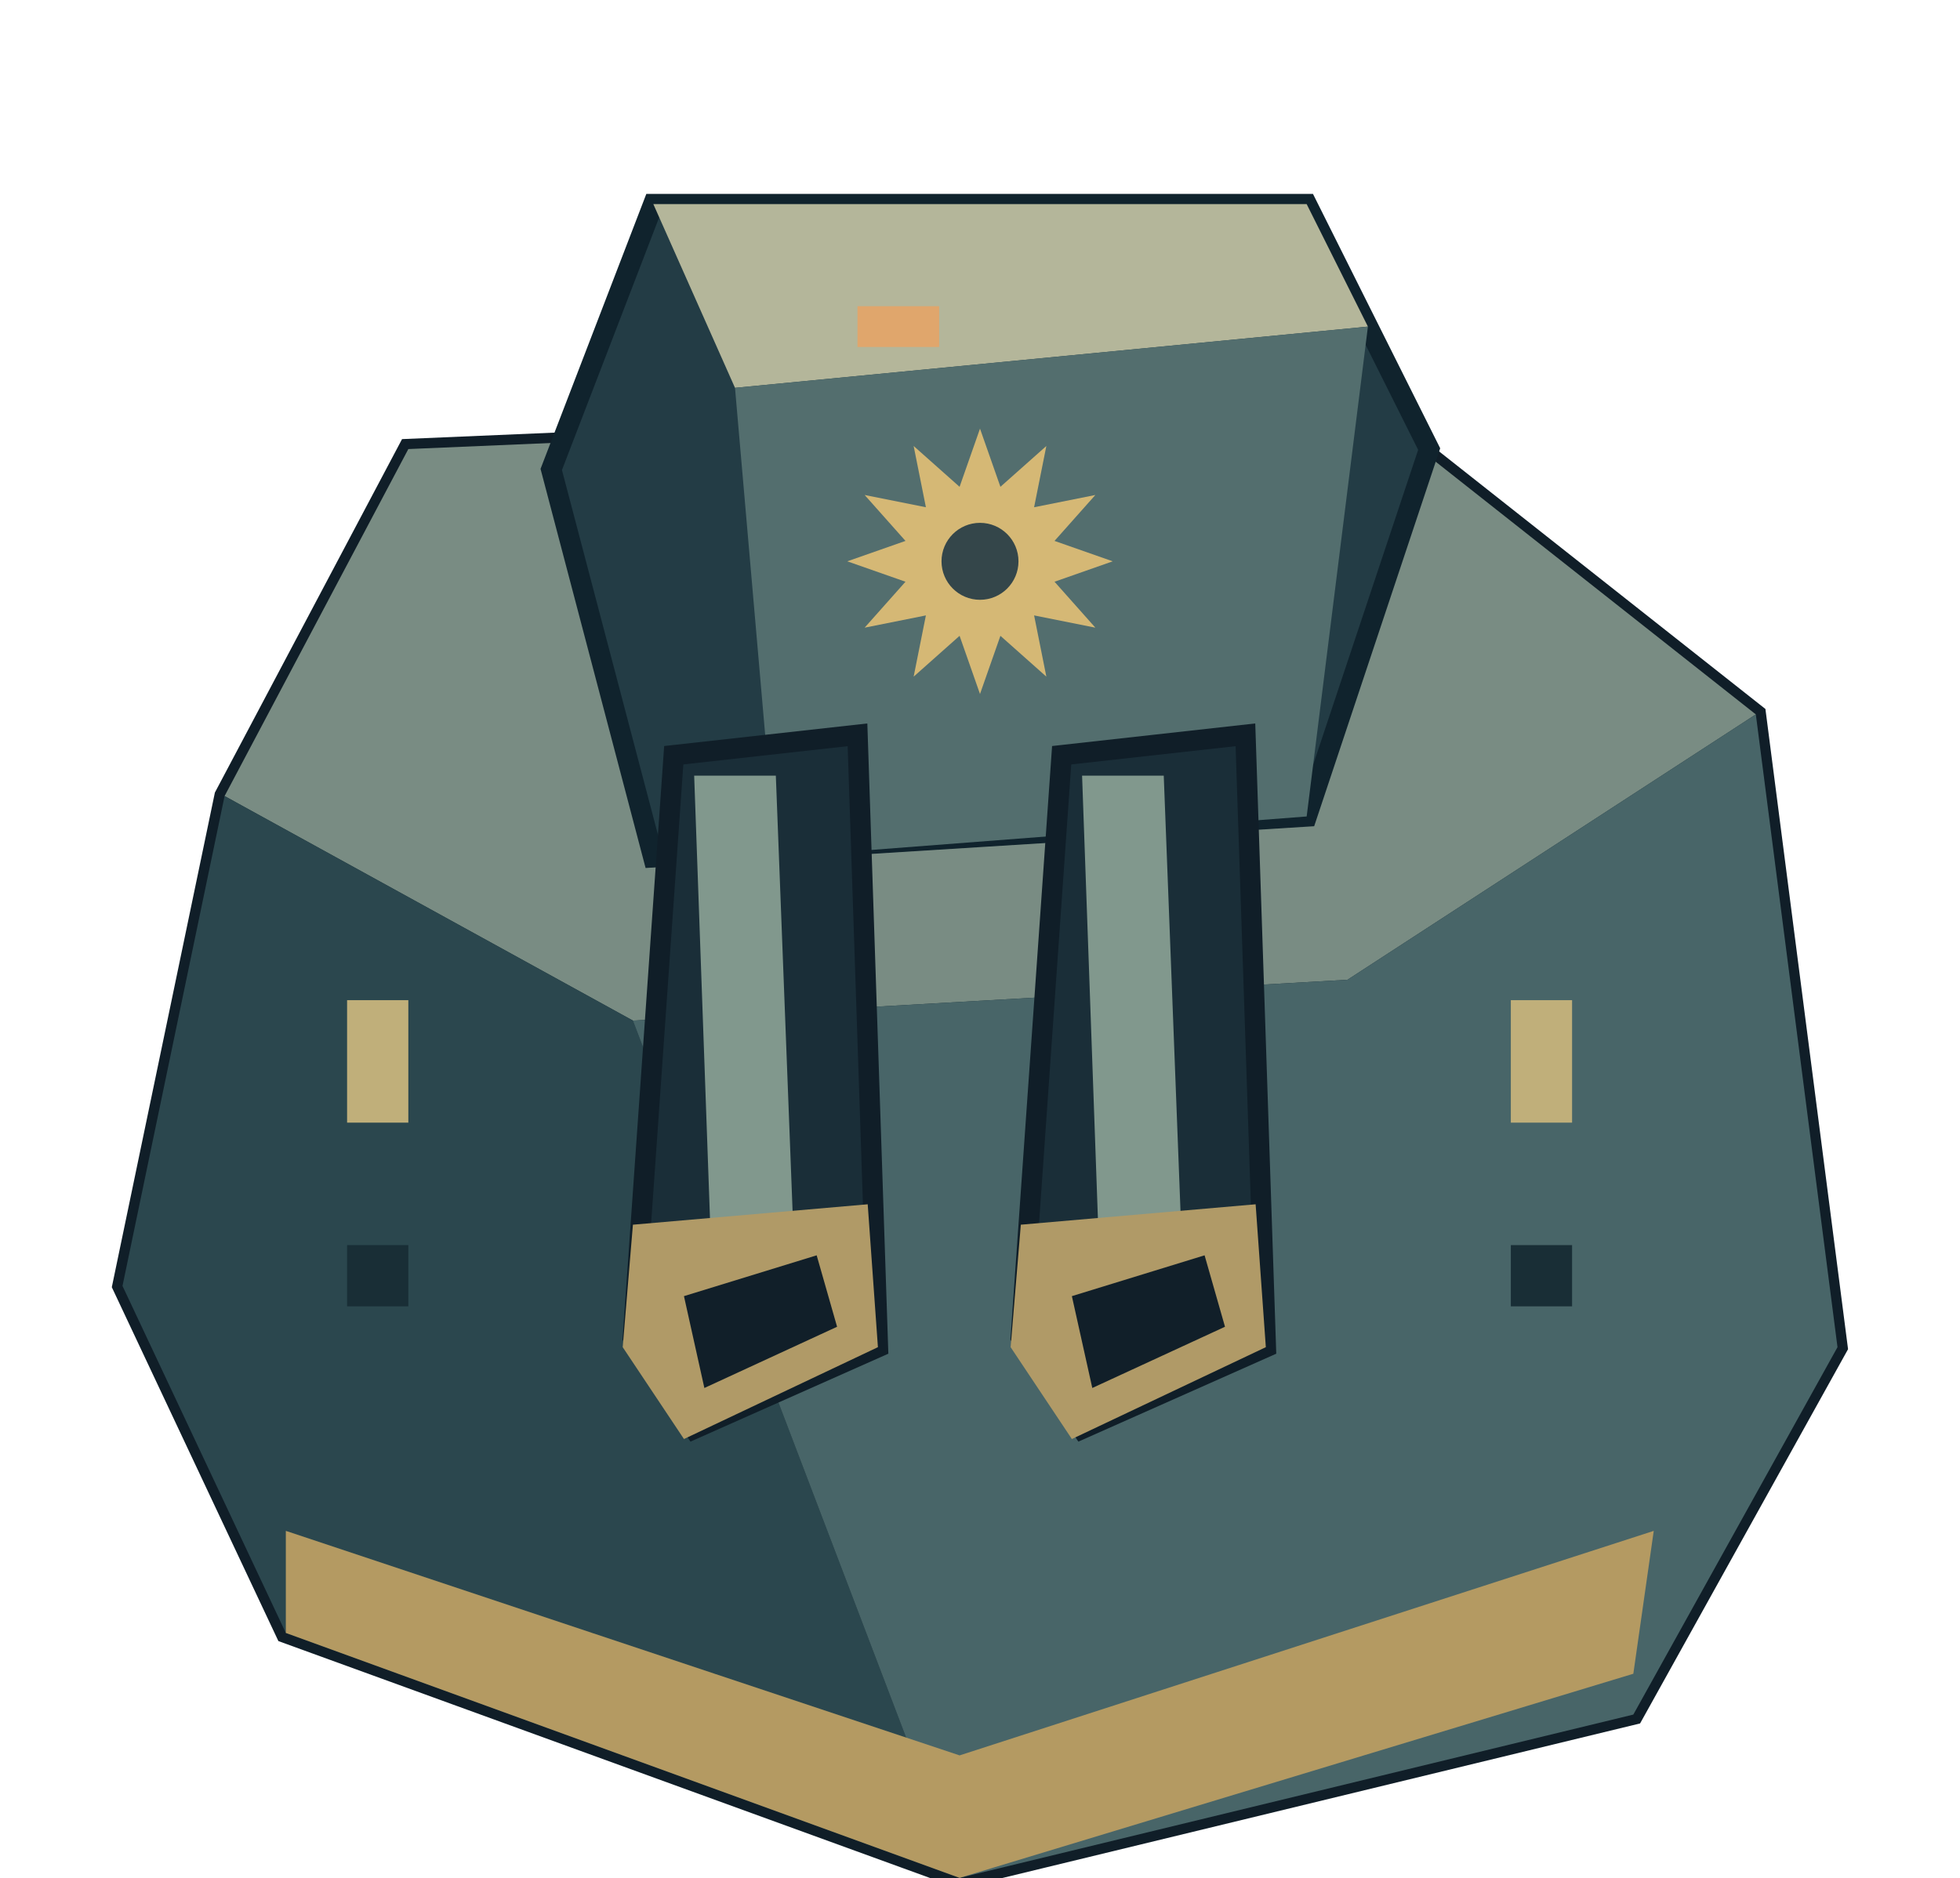
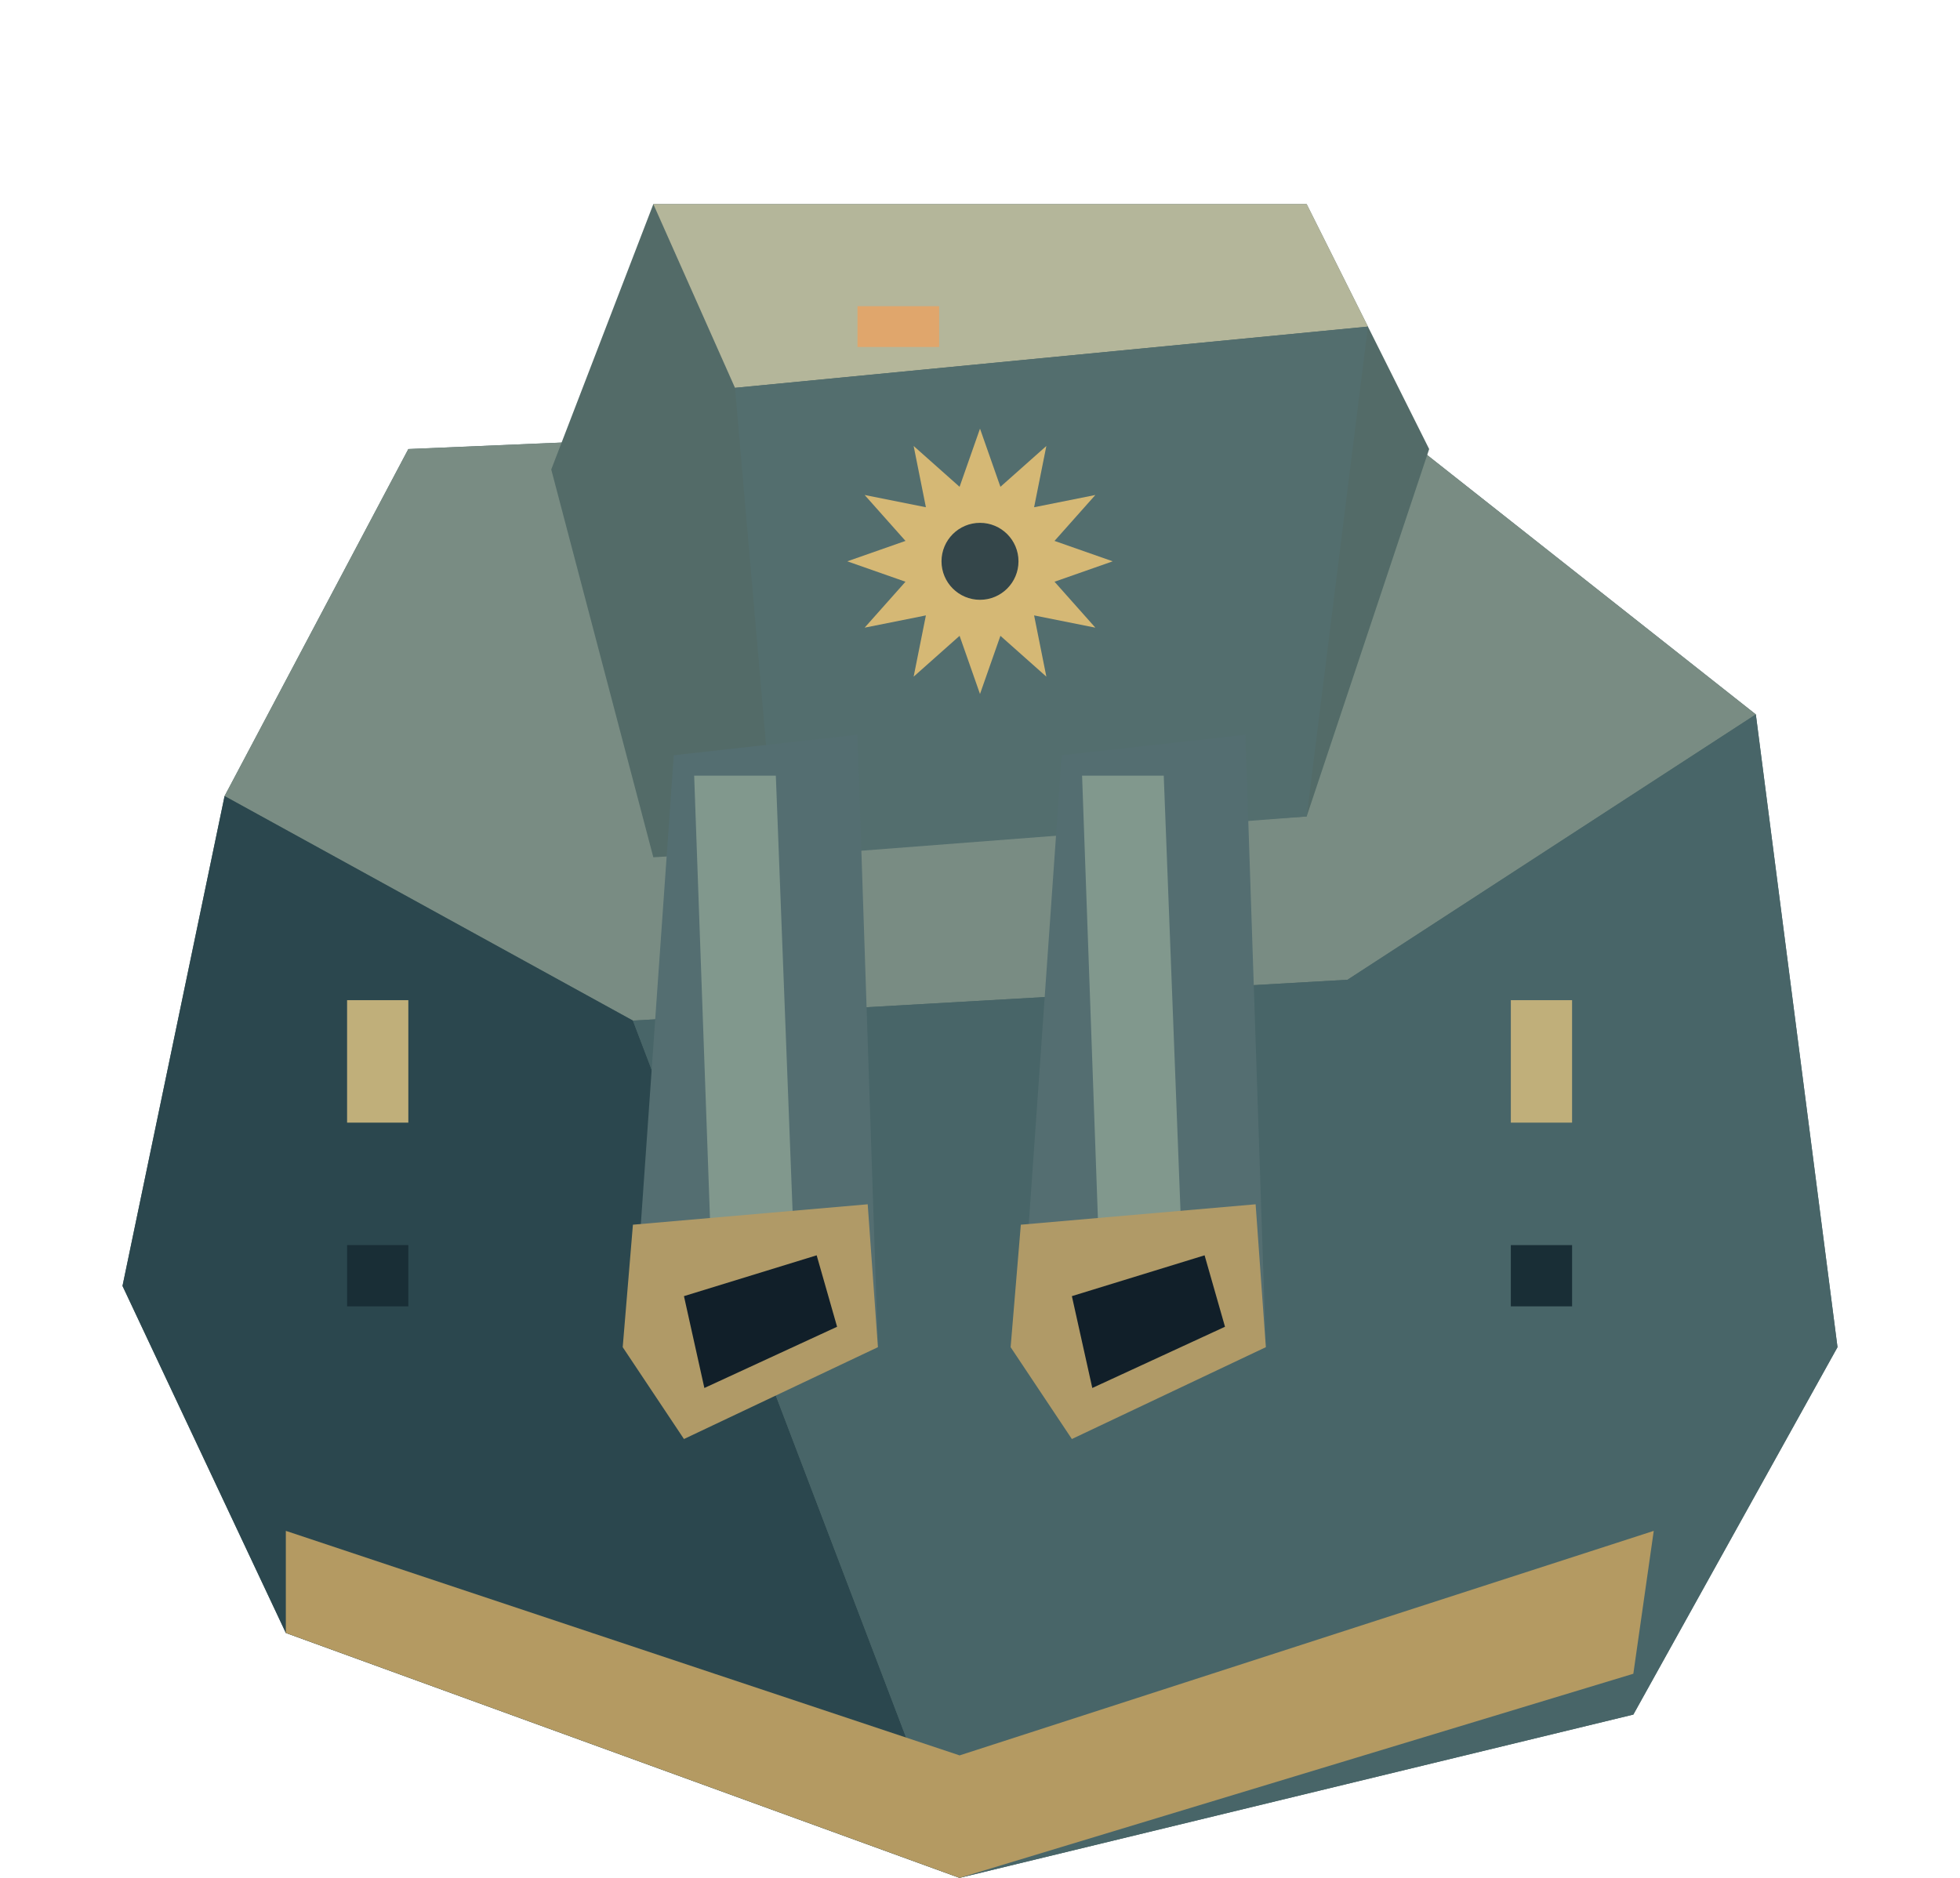
<svg xmlns="http://www.w3.org/2000/svg" width="192" height="184" viewBox="0 0 192 184">
-   <path d="M22 78 40 44 134 40 172 70 180 132 160 168 94 184 28 160 12 126Z" fill="#162b34" stroke="#101e28" stroke-width="2" stroke-linejoin="miter" />
+   <path d="M22 78 40 44 134 40 172 70 180 132 160 168 94 184 28 160 12 126Z" fill="#4d6867" />
  <path d="M22 78 40 44 134 40 172 70 132 96 62 100Z" fill="#798c83" />
  <path d="M22 78 62 100 94 184 28 160 12 126Z" fill="#2b474e" />
  <path d="M62 100 132 96 172 70 180 132 160 168 94 184Z" fill="#486568" />
  <path d="M28 150 94 172 162 150 160 164 94 184 28 160Z" fill="#b49a62" />
-   <path d="M54 46 64 20 128 20 140 44 128 80 64 84Z" fill="#233c45" stroke="#10232d" stroke-width="2" stroke-linejoin="miter" />
+   <path d="M54 46 64 20 128 20 140 44 128 80 64 84Z" fill="#536b68" />
  <path d="M64 20 128 20 134 32 72 38Z" fill="#b4b69a" />
  <path d="M72 38 134 32 128 80 76 84Z" fill="#536e6e" />
-   <path d="M66 74 84 72 86 132 68 140 62 131Z" fill="#1a2e38" stroke="#101e28" stroke-width="2" stroke-linejoin="miter" />
+   <path d="M66 74 84 72 86 132 68 140 62 131Z" fill="#546e71" />
  <path d="M68 76 76 76 78 128 70 132Z" fill="#81988d" />
  <path d="M62 120 85 118 86 132 67 141 61 132Z" fill="#b09a67" />
  <path d="M67 127 80 123 82 130 69 136Z" fill="#111f29" />
-   <path d="M104 74 122 72 124 132 106 140 100 131Z" fill="#1a2e38" stroke="#101e28" stroke-width="2" stroke-linejoin="miter" />
+   <path d="M104 74 122 72 124 132 106 140 100 131Z" fill="#546e71" />
  <path d="M106 76 114 76 116 128 108 132Z" fill="#81988d" />
  <path d="M100 120 123 118 124 132 105 141 99 132Z" fill="#b09a67" />
  <path d="M105 127 118 123 120 130 107 136Z" fill="#111f29" />
  <polygon points="96.0 42.0 98.0 47.7 102.5 43.7 101.3 49.7 107.3 48.5 103.3 53.0 109.0 55.0 103.3 57.0 107.3 61.5 101.3 60.3 102.5 66.3 98.0 62.3 96.0 68.0 94.0 62.3 89.5 66.3 90.7 60.3 84.7 61.5 88.7 57.0 83.0 55.0 88.7 53.0 84.7 48.5 90.7 49.7 89.5 43.7 94.0 47.7" fill="#d5b875" />
  <circle cx="96" cy="55" r="3.77" fill="#34464a" />
  <path d="M34 98h6v12h-6Z" fill="#c0af7a" />
  <path d="M34 122h6v6h-6Z" fill="#192e36" />
  <path d="M148 98h6v12h-6Z" fill="#c0af7a" />
  <path d="M148 122h6v6h-6Z" fill="#192e36" />
  <path d="M84 30h8v4h-8Z" fill="#e0a66c" />
</svg>
